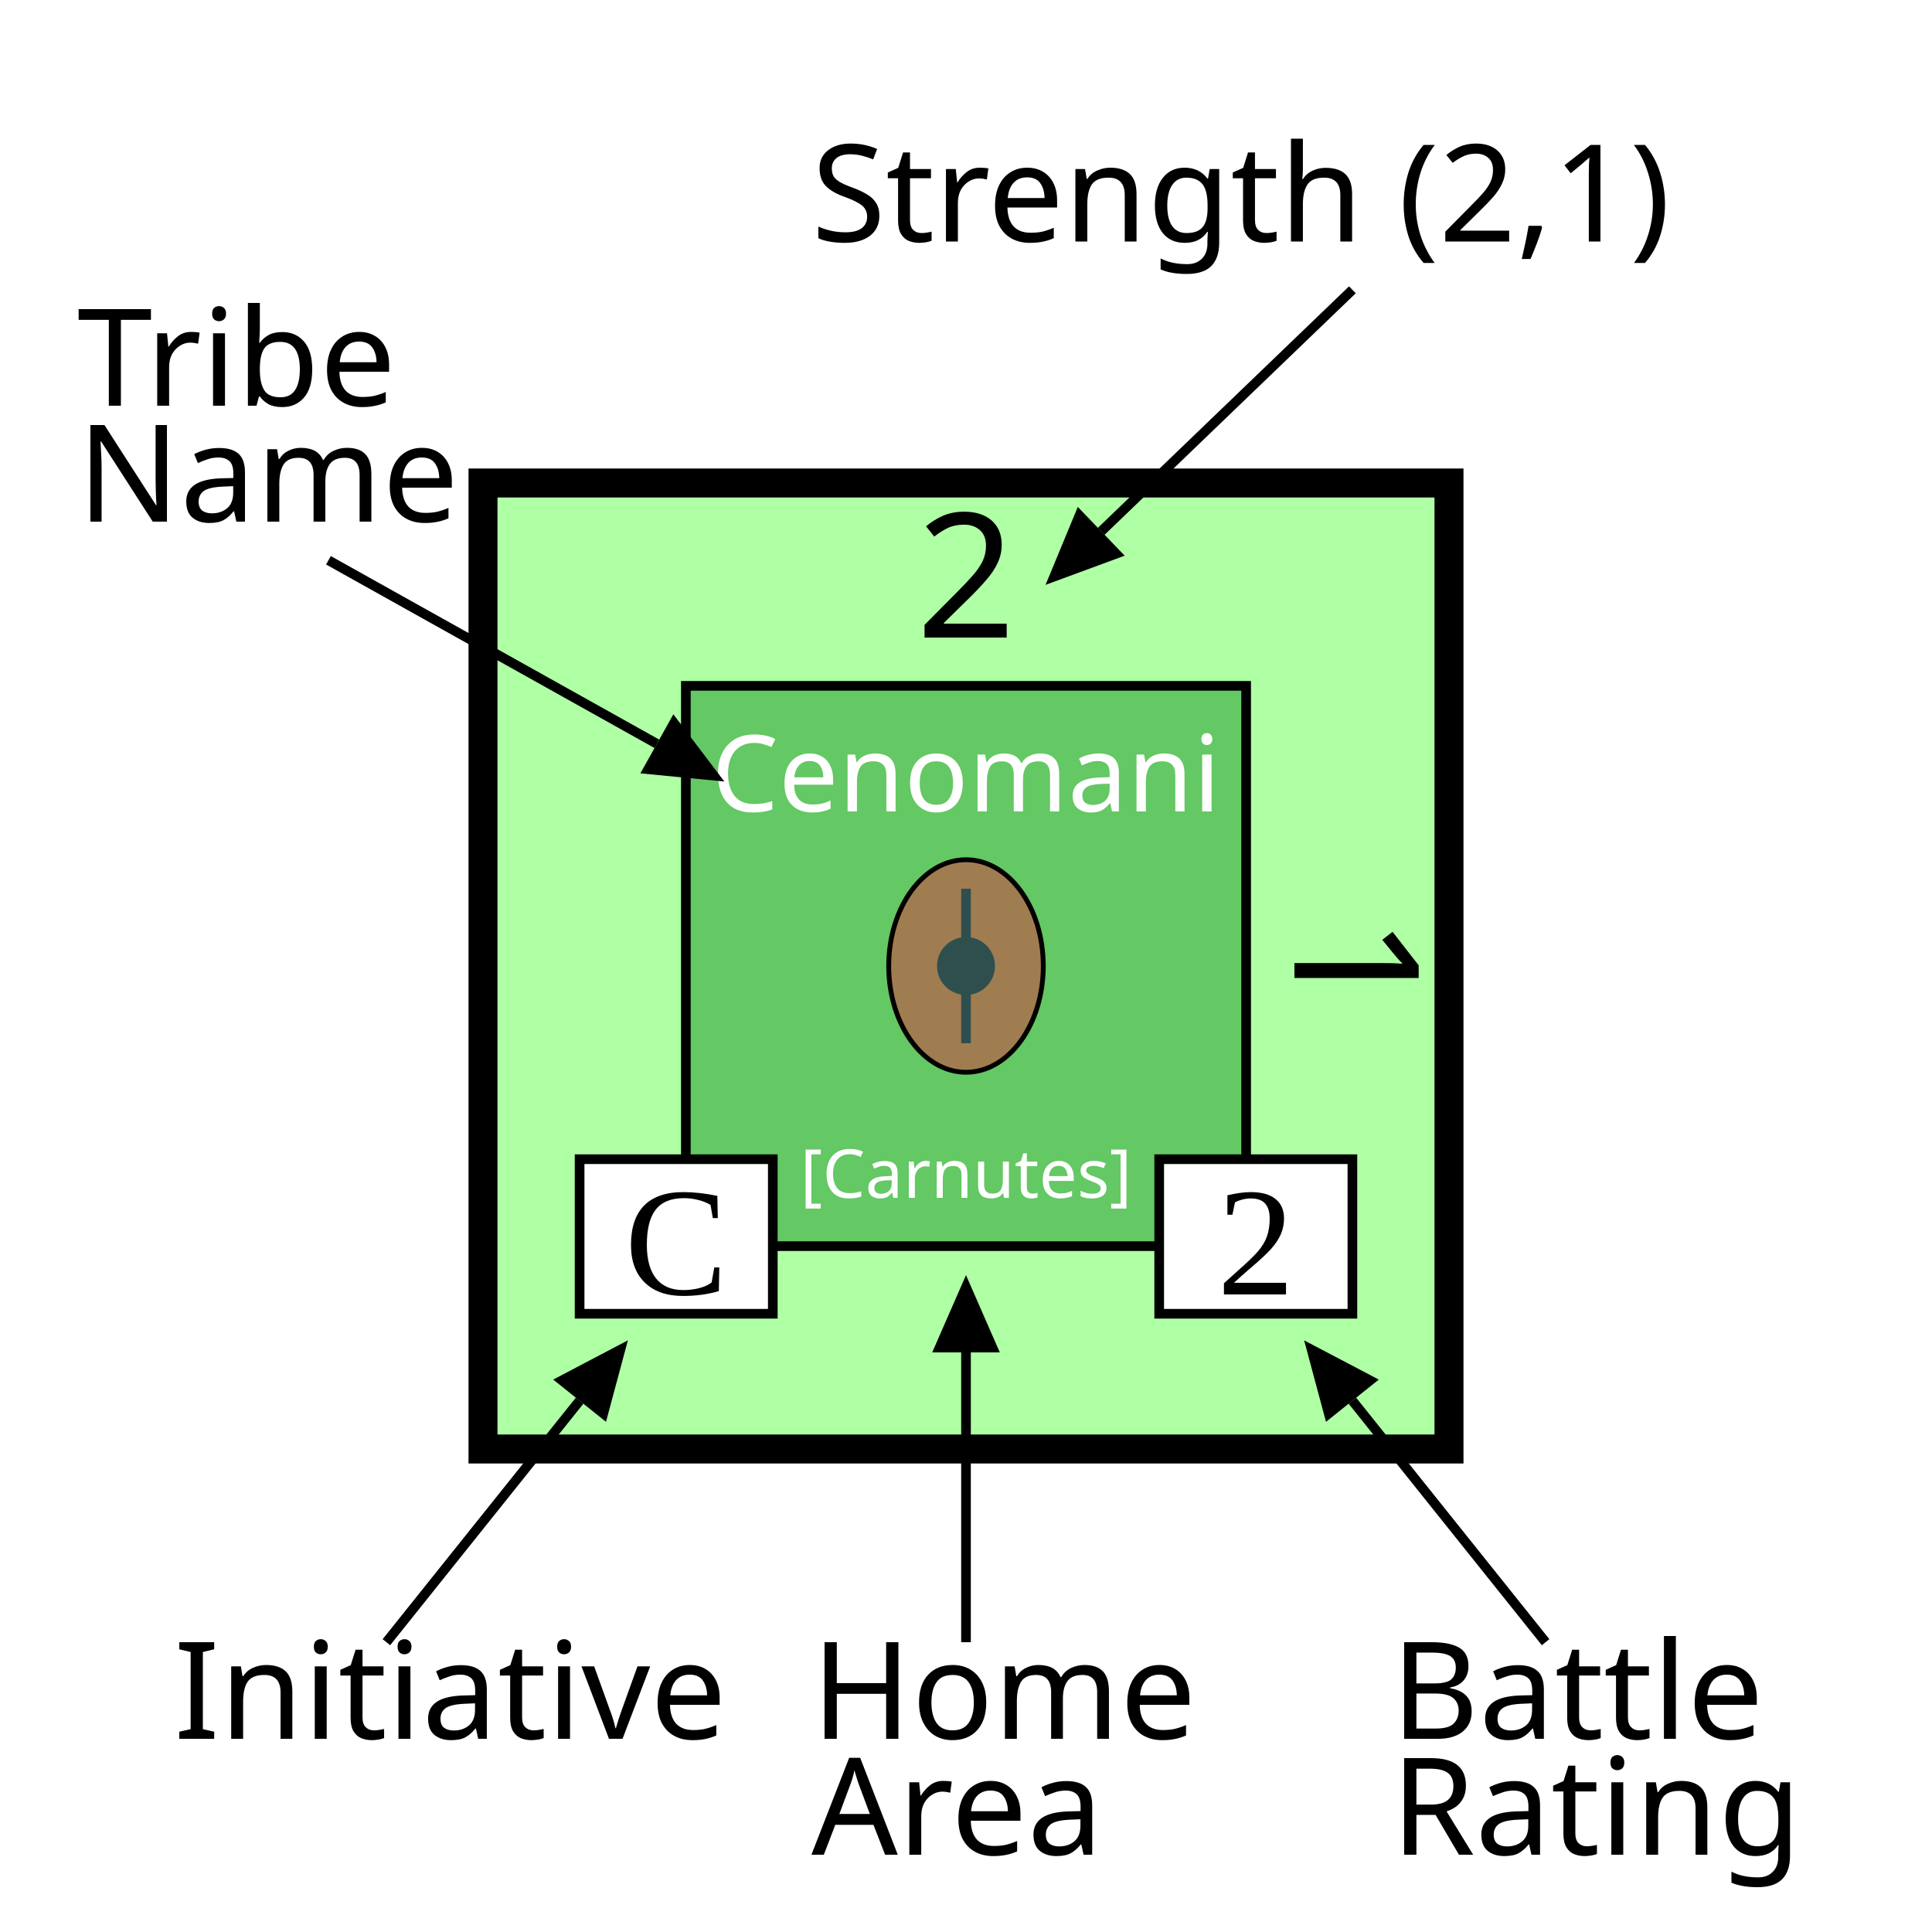
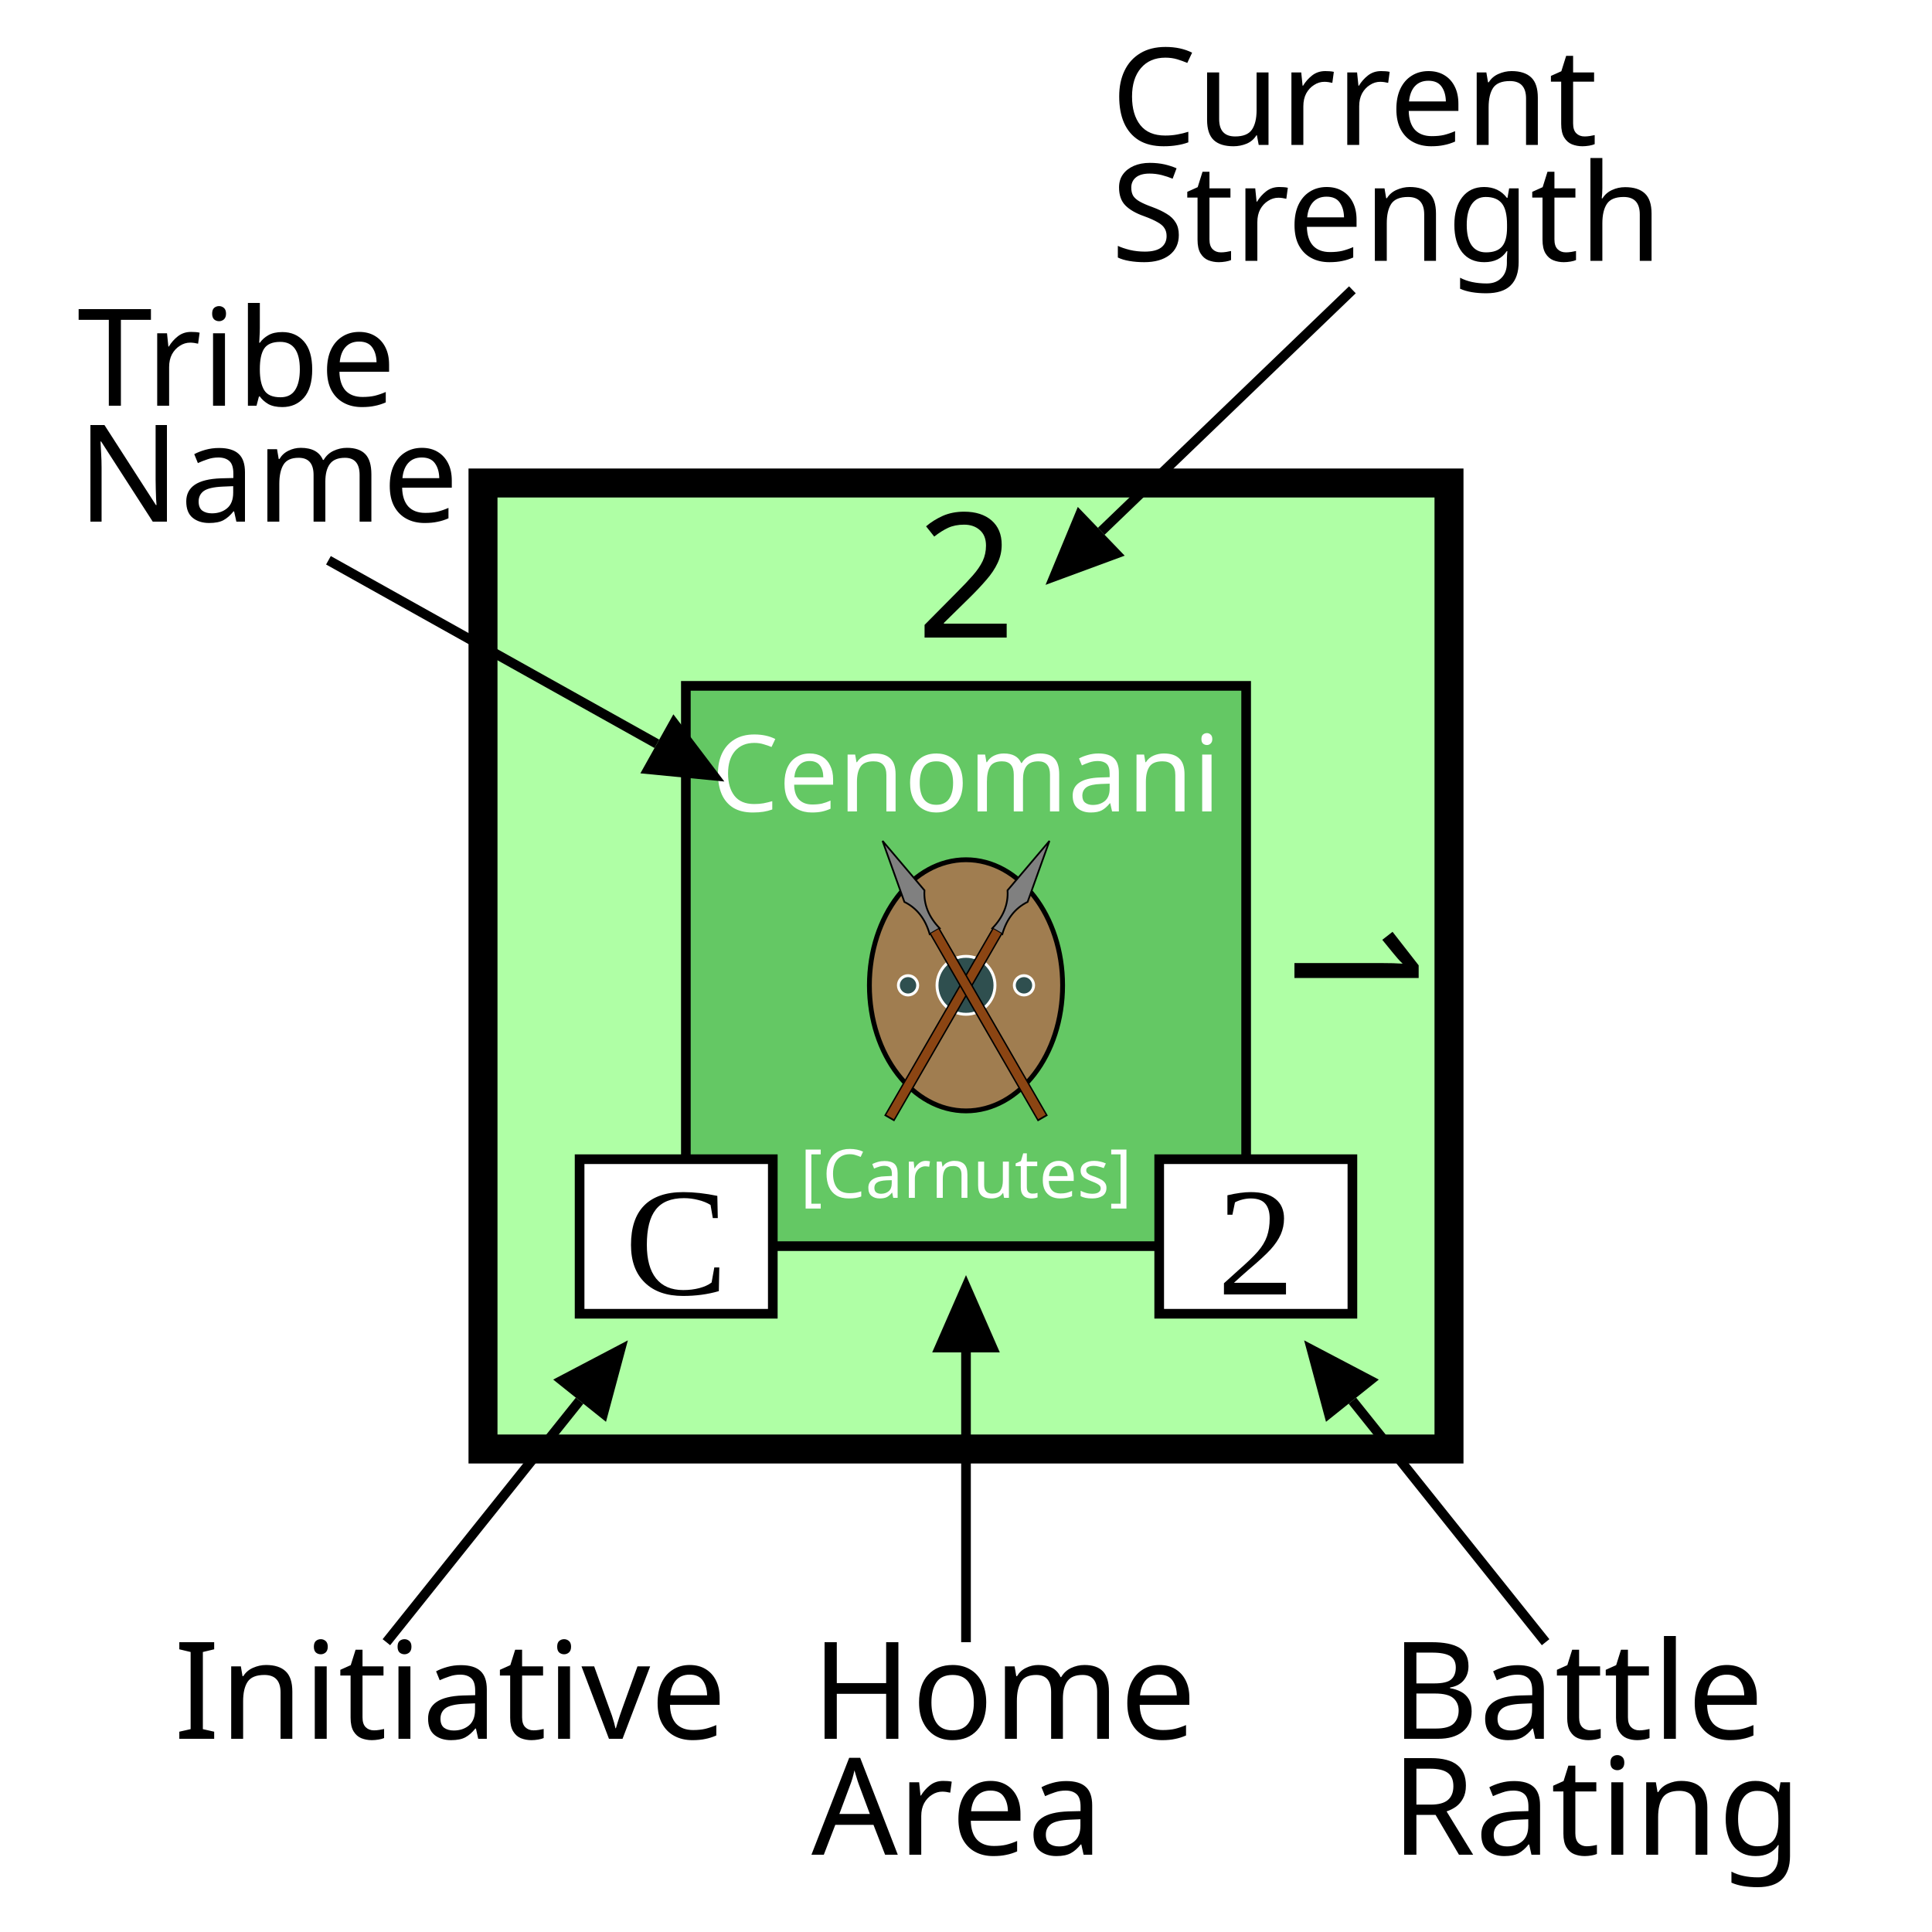
<svg xmlns="http://www.w3.org/2000/svg" viewBox="0 0 200 200">
  <defs>
    <marker fill="black" id="arrowhead" markerWidth="10" markerHeight="7" refX="0" refY="3.5" orient="auto">
      <polygon points="0 0, 8 3.5, 0 7" />
    </marker>
  </defs>
  <rect height="200" width="200" fill="white" />
  <g id="unit" transform="translate(50,50)">
    <rect id="background" fill="rgb(175,255,165)" height="100" width="100" stroke="black" stroke-width="3" />
    <g id="tribe" text-anchor="middle" font-size="12" font-family="Papyrus">
      <rect x="21" y="21" width="58" height="58" fill="rgb(100,200,100)" stroke="black" />
      <text x="50" y="34" fill="white" font-size="11">Cenomani</text>
      <text x="50" y="74" font-size="7" fill="white">[Carnutes]</text>
-       <ellipse id="shield" cx="50" cy="50" rx="8" ry="11" fill="rgb(160,125,80)" stroke="black" stroke-width="0.5" />
-       <circle cx="50" cy="50" r="3" fill="darkslategrey" />
-       <line x1="50" y1="42" x2="50" y2="58" stroke="darkslategrey" />
+       <ellipse id="shield" cx="50" cy="52" rx="10" ry="13" fill="rgb(160,125,80)" stroke="black" stroke-width="0.5" />
+       <circle cx="50" cy="52" r="3" fill="darkslategrey" stroke-width="0.3" stroke="white" />
+       <circle cx="44" cy="52" r="1" fill="darkslategrey" stroke-width="0.3" stroke="white" />
+       <circle cx="56" cy="52" r="1" fill="darkslategrey" stroke-width="0.3" stroke="white" />
    </g>
+     <g id="spear" transform="scale(0.6) translate(68, 38) rotate(30, 14, 47)">
+       <path d="         M 16 19         L 14 30         Q 16 33, 15 37         L 16 37         L 17 37         Q 16 33, 18 30         Z       " fill="grey" stroke="black" stroke-width="0.3" />
+       <line x1="16" y1="74.3" x2="16" y2="37" stroke="black" stroke-width="2" />
+       <line x1="16" y1="74" x2="16" y2="37" stroke="saddlebrown" stroke-width="1.5" />
+     </g>
+     <use href="#spear" transform="scale(-1,1) translate(-100,0)" />
    <g id="attributes" text-anchor="middle" font-size="16">
      <rect id="initiative" x="10" y="70" height="16" width="20" fill="white" stroke="black" />
      <text x="20" y="84">C</text>
      <rect id="firepower" x="70" y="70" height="16" width="20" fill="white" stroke="black" />
      <text x="80" y="84">2</text>
    </g>
    <g id="strength" text-anchor="middle" font-family="Papyrus" font-size="18">
      <text x="50" y="16">2</text>
      <text x="50" y="16" transform="rotate(90,50,50)">1</text>
    </g>
  </g>
  <line x1="140" y1="30" x2="114" y2="55" stroke="black" stroke-width="1" marker-end="url(#arrowhead)" />
-   <text x="84" y="25" font-size="14" font-family="Papyrus">Strength (2,1)</text>
+   <text x="115" y="15" font-size="14" font-family="Papyrus">
+     <tspan>Current</tspan>
+     <tspan x="115" dy="12">Strength</tspan>
+   </text>
  <line x1="34" y1="58" x2="68" y2="77" stroke="black" stroke-width="1" marker-end="url(#arrowhead)" />
  <text x="8" y="42" font-size="14" font-family="Papyrus">
    <tspan>Tribe</tspan>
    <tspan x="8" dy="12">Name</tspan>
  </text>
  <line x1="40" y1="170" x2="60" y2="145" stroke="black" stroke-width="1" marker-end="url(#arrowhead)" />
  <text x="18" y="180" font-size="14" font-family="Papyrus">Initiative</text>
  <line x1="100" y1="170" x2="100" y2="140" stroke="black" stroke-width="1" marker-end="url(#arrowhead)" />
  <text x="84" y="180" font-size="14" font-family="Papyrus">
    <tspan>Home</tspan>
    <tspan x="84" dy="12">Area</tspan>
  </text>
  <line x1="160" y1="170" x2="140" y2="145" stroke="black" stroke-width="1" marker-end="url(#arrowhead)" />
  <text x="144" y="180" font-size="14" font-family="Papyrus">
    <tspan>Battle</tspan>
    <tspan x="144" dy="12">Rating</tspan>
  </text>
</svg>
